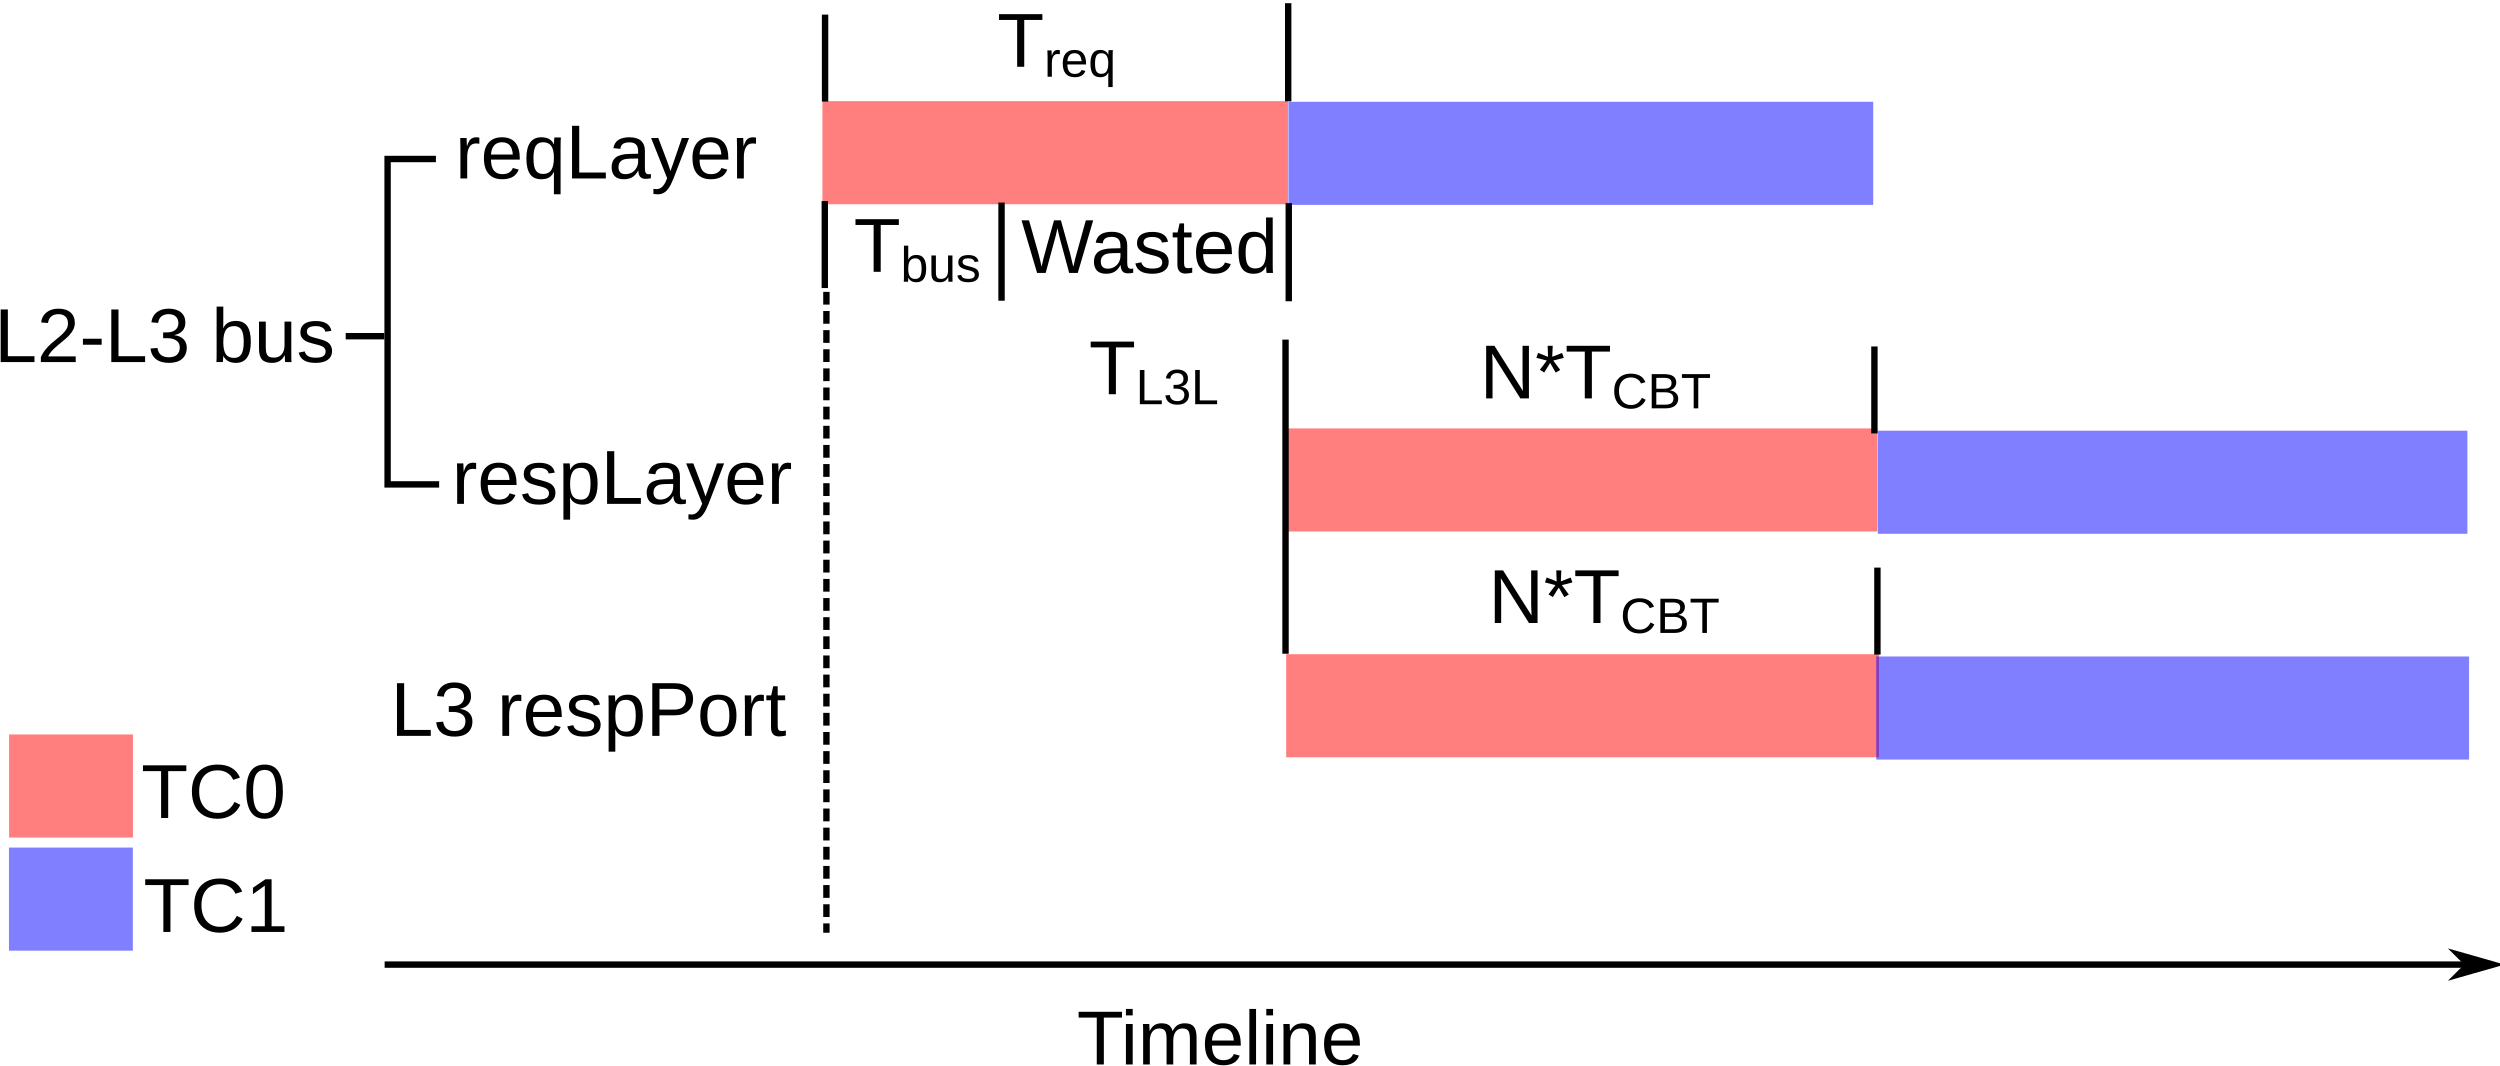
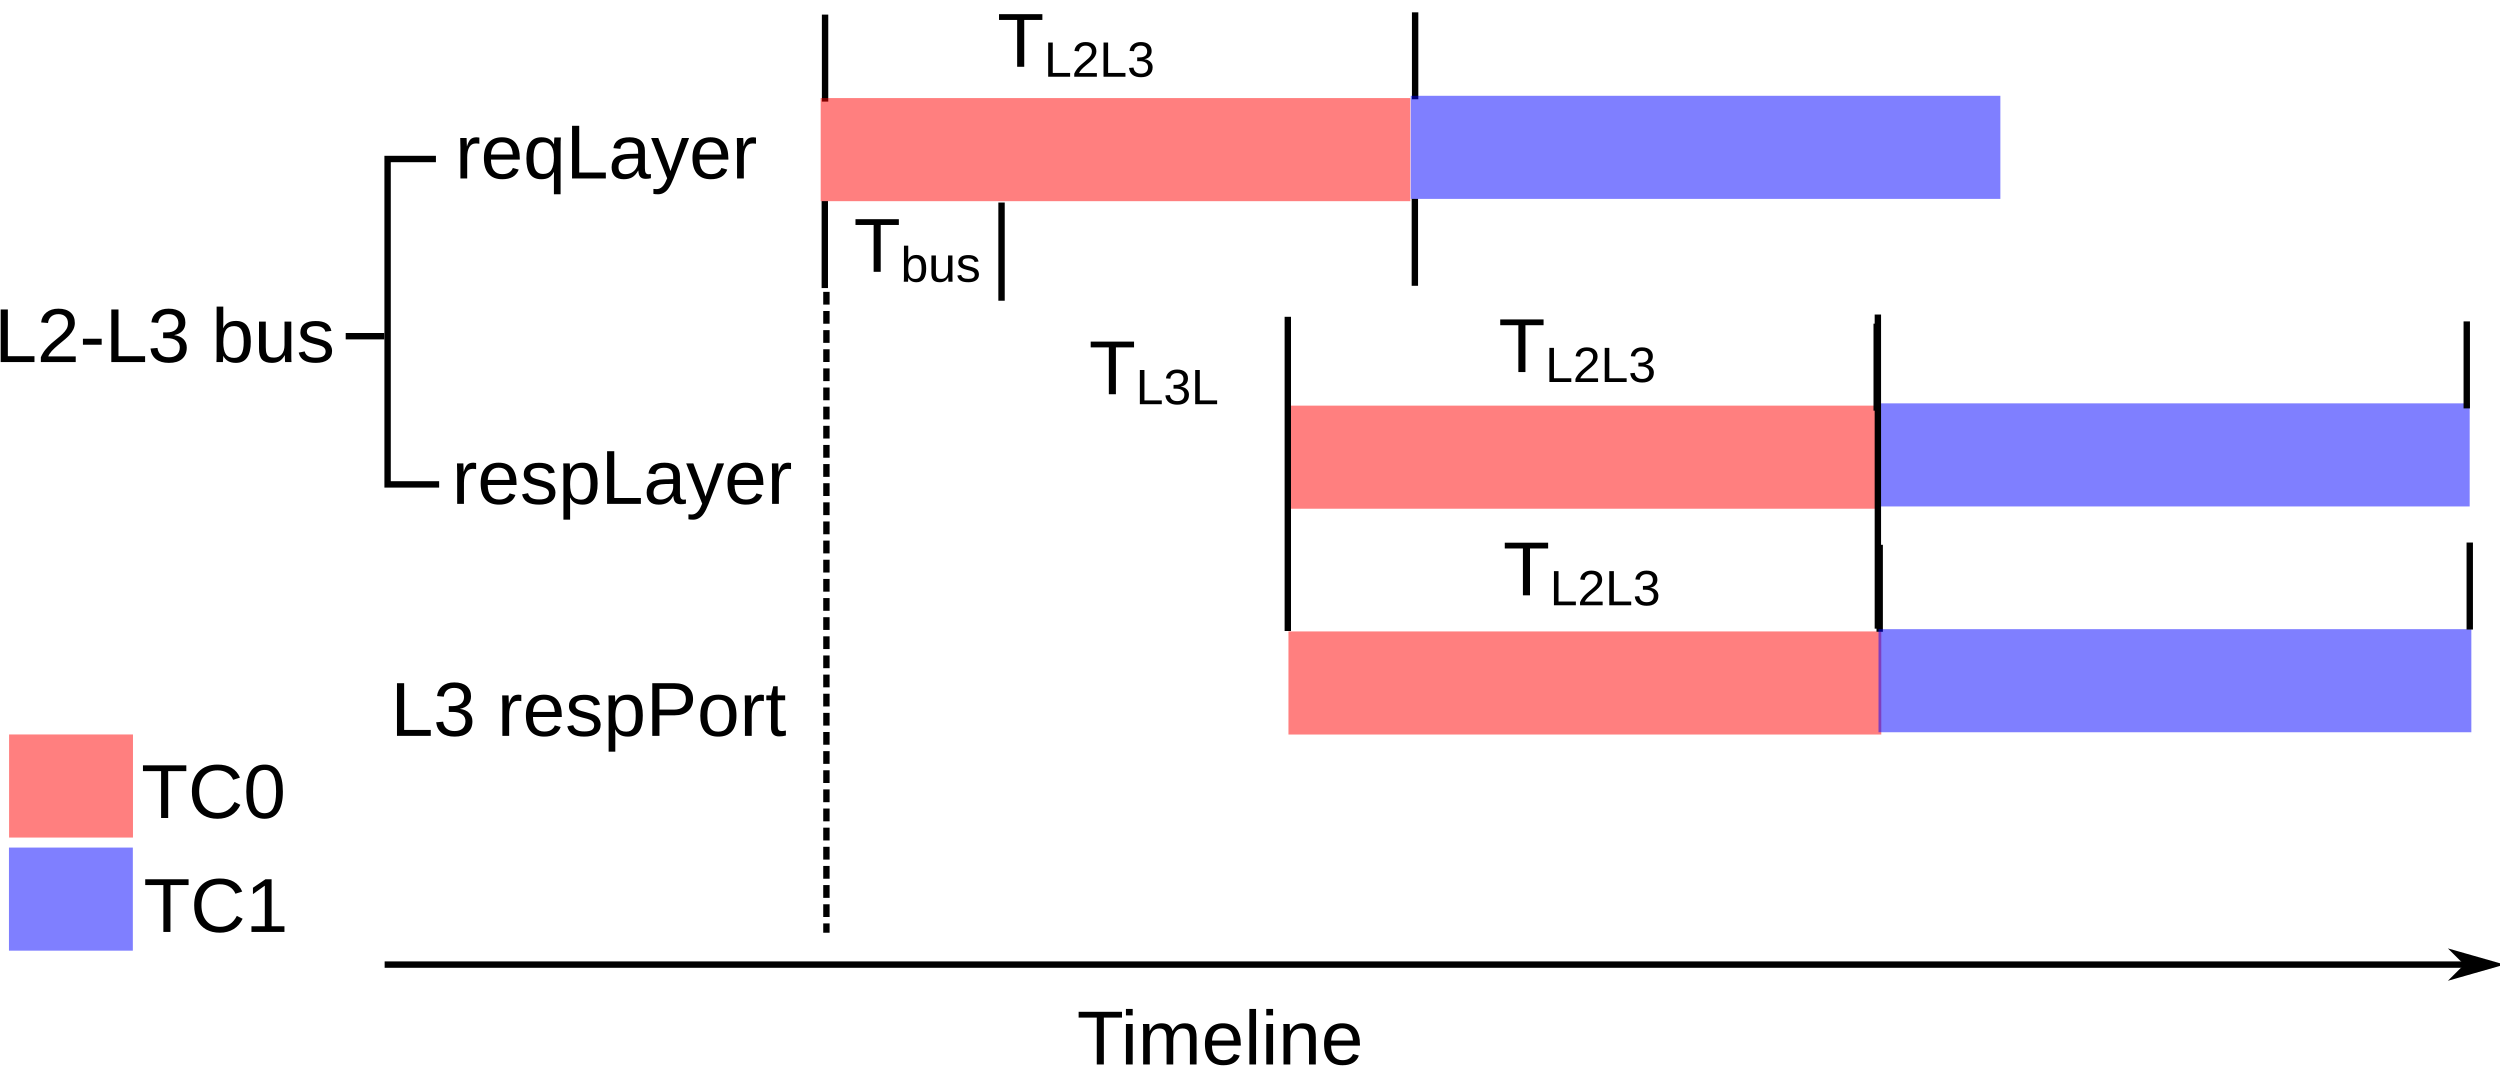
<svg xmlns="http://www.w3.org/2000/svg" width="391.91" height="167.01" id="svg3863" version="1.1">
  <defs id="defs3865">
    <marker orient="auto" refY="0" refX="0" id="Arrow1Mstart" style="overflow:visible">
      <path id="path4554" d="M 0,0 5,-5 -12.5,0 5,5 0,0 z" style="fill-rule:evenodd;stroke:#000000;stroke-width:1pt;marker-start:none" transform="matrix(0.4,0,0,0.4,4,0)" />
    </marker>
    <marker orient="auto" refY="0" refX="0" id="Arrow1Mend" style="overflow:visible">
      <path id="path4557" d="M 0,0 5,-5 -12.5,0 5,5 0,0 z" style="fill-rule:evenodd;stroke:#000000;stroke-width:1pt;marker-start:none" transform="matrix(-0.4,0,0,-0.4,-4,0)" />
    </marker>
  </defs>
  <g id="layer1" transform="translate(-52.90176,-237.4796)">
    <text xml:space="preserve" style="font-size:20px;font-style:normal;font-variant:normal;font-weight:normal;font-stretch:normal;text-align:start;line-height:125%;letter-spacing:0px;word-spacing:0px;writing-mode:lr-tb;text-anchor:start;fill:#000000;fill-opacity:1;stroke:none;font-family:Arial;-inkscape-font-specification:Arial" x="52.023" y="294.243" id="text3871">
      <tspan id="tspan3873" x="52.023" y="294.243" style="font-size:12px">L2-L3 bus</tspan>
    </text>
    <text id="text3875" y="265.453" x="124.249" style="font-size:20px;font-style:normal;font-variant:normal;font-weight:normal;font-stretch:normal;text-align:start;line-height:125%;letter-spacing:0px;word-spacing:0px;writing-mode:lr-tb;text-anchor:start;fill:#000000;fill-opacity:1;stroke:none;font-family:Arial;-inkscape-font-specification:Arial" xml:space="preserve">
      <tspan style="font-size:12px" y="265.453" x="124.249" id="tspan3877">reqLayer</tspan>
    </text>
    <text xml:space="preserve" style="font-size:20px;font-style:normal;font-variant:normal;font-weight:normal;font-stretch:normal;text-align:start;line-height:125%;letter-spacing:0px;word-spacing:0px;writing-mode:lr-tb;text-anchor:start;fill:#000000;fill-opacity:1;stroke:none;font-family:Arial;-inkscape-font-specification:Arial" x="123.744" y="316.466" id="text3879">
      <tspan id="tspan3881" x="123.744" y="316.466" style="font-size:12px">respLayer</tspan>
    </text>
    <text xml:space="preserve" style="font-size:20px;font-style:normal;font-variant:normal;font-weight:normal;font-stretch:normal;text-align:start;line-height:125%;letter-spacing:0px;word-spacing:0px;writing-mode:lr-tb;text-anchor:start;fill:#000000;fill-opacity:1;stroke:none;font-family:Arial;-inkscape-font-specification:Arial" x="114.147" y="352.832" id="text3895">
      <tspan id="tspan3897" x="114.147" y="352.832" style="font-size:12px">L3 respPort</tspan>
    </text>
    <path style="fill:none;stroke:#000000;stroke-width:1px;stroke-linecap:butt;stroke-linejoin:miter;stroke-opacity:1" d="m 121.239,262.403 c 0,0 0,0 -7.576,0 0,51.013 0,51.013 0,51.013 8.081,0 8.081,0 8.081,0" id="path3911" />
    <path style="fill:none;stroke:#000000;stroke-width:1px;stroke-linecap:butt;stroke-linejoin:miter;stroke-opacity:1" d="m 113.157,290.182 c -6.061,0 -6.061,0 -6.061,0" id="path3913" />
-     <rect style="opacity:0.5;fill:#ff0000;stroke:none" id="rect3919" width="72.984" height="16.162" x="181.827" y="253.332" />
-     <rect y="304.64" x="254.772" height="16.162" width="92.429" id="rect4445" style="opacity:0.5;fill:#ff0000;stroke:none" />
-     <rect style="opacity:0.5;fill:#ff0000;stroke:none" id="rect4493" width="92.934" height="16.162" x="254.528" y="340.036" />
+     <rect y="301.069" x="255.129" height="16.162" width="92.429" id="rect4445" style="opacity:0.5;fill:#ff0000;stroke:none" />
+     <rect style="opacity:0.5;fill:#ff0000;stroke:none" id="rect4493" width="92.934" height="16.162" x="254.885" y="336.465" />
    <path style="fill:none;stroke:#000000;stroke-width:1;stroke-linecap:butt;stroke-linejoin:miter;stroke-miterlimit:4;stroke-opacity:1;stroke-dasharray:none;marker-end:url(#Arrow1Mend)" d="m 113.2,388.692 c 330.361,0 330.361,0 330.361,0" id="path4543" />
    <text xml:space="preserve" style="font-size:12px;font-style:normal;font-variant:normal;font-weight:normal;font-stretch:normal;text-align:start;line-height:125%;letter-spacing:0px;word-spacing:0px;writing-mode:lr-tb;text-anchor:start;fill:#000000;fill-opacity:1;stroke:none;font-family:Arial;-inkscape-font-specification:Arial" x="221.728" y="404.349" id="text4989">
      <tspan id="tspan4991" x="221.728" y="404.349">Timeline</tspan>
    </text>
    <text xml:space="preserve" style="font-size:12px;font-style:normal;font-variant:normal;font-weight:normal;font-stretch:normal;text-align:start;line-height:125%;letter-spacing:0px;word-spacing:0px;writing-mode:lr-tb;text-anchor:start;fill:#000000;fill-opacity:1;stroke:none;font-family:Arial;-inkscape-font-specification:Arial" x="186.747" y="280.09" id="text5383">
      <tspan id="tspan5385" x="186.747" y="280.09">T<tspan style="font-size:65.001%;baseline-shift:sub" id="tspan5387">bus</tspan>
      </tspan>
    </text>
    <text xml:space="preserve" style="font-size:12px;font-style:normal;font-variant:normal;font-weight:normal;font-stretch:normal;text-align:start;line-height:125%;letter-spacing:0px;word-spacing:0px;writing-mode:lr-tb;text-anchor:start;fill:#000000;fill-opacity:1;stroke:none;font-family:Arial;-inkscape-font-specification:Arial" x="223.618" y="299.283" id="text5389">
      <tspan id="tspan5391" x="223.618" y="299.283">T<tspan style="font-size:65.001%;baseline-shift:sub" id="tspan5393">L3L</tspan>
      </tspan>
    </text>
-     <text xml:space="preserve" style="font-size:12px;font-style:normal;font-variant:normal;font-weight:normal;font-stretch:normal;text-align:start;line-height:125%;letter-spacing:0px;word-spacing:0px;writing-mode:lr-tb;text-anchor:start;fill:#000000;fill-opacity:1;stroke:none;font-family:Arial;-inkscape-font-specification:Arial" x="286.247" y="335.144" id="text5395">
-       <tspan id="tspan5397" x="286.247" y="335.144">N*T<tspan style="font-size:65.001%;baseline-shift:sub" id="tspan5399">CBT</tspan>
-       </tspan>
-     </text>
    <path style="fill:none;stroke:#000000;stroke-width:1px;stroke-linecap:butt;stroke-linejoin:miter;stroke-opacity:1" d="m 182.201,268.999 c 0,13.637 0,13.637 0,13.637" id="path5403" />
    <path id="path5405" d="m 209.907,269.23 c 0,15.389 0,15.389 0,15.389" style="fill:none;stroke:#000000;stroke-width:1;stroke-linecap:butt;stroke-linejoin:miter;stroke-miterlimit:4;stroke-opacity:1;stroke-dasharray:none" />
-     <path id="path5407" d="m 254.427,290.717 c 0,49.248 0,49.248 0,49.248" style="fill:none;stroke:#000000;stroke-width:1px;stroke-linecap:butt;stroke-linejoin:miter;stroke-opacity:1" />
-     <path style="fill:none;stroke:#000000;stroke-width:1px;stroke-linecap:butt;stroke-linejoin:miter;stroke-opacity:1" d="m 347.213,326.46 c 0,13.637 0,13.637 0,13.637" id="path5415" />
-     <path style="fill:none;stroke:#000000;stroke-width:1px;stroke-linecap:butt;stroke-linejoin:miter;stroke-opacity:1" d="m 346.743,291.789 c 0,13.637 0,13.637 0,13.637" id="path5417" />
-     <text id="text5419" y="299.936" x="284.894" style="font-size:12px;font-style:normal;font-variant:normal;font-weight:normal;font-stretch:normal;text-align:start;line-height:125%;letter-spacing:0px;word-spacing:0px;writing-mode:lr-tb;text-anchor:start;fill:#000000;fill-opacity:1;stroke:none;font-family:Arial;-inkscape-font-specification:Arial" xml:space="preserve">
-       <tspan y="299.936" x="284.894" id="tspan5421">N*T<tspan id="tspan5423" style="font-size:65.001%;baseline-shift:sub">CBT</tspan>
-       </tspan>
-     </text>
+     <path id="path5407" d="m 254.784,287.146 c 0,49.248 0,49.248 0,49.248" style="fill:none;stroke:#000000;stroke-width:1px;stroke-linecap:butt;stroke-linejoin:miter;stroke-opacity:1" />
+     <path style="fill:none;stroke:#000000;stroke-width:1px;stroke-linecap:butt;stroke-linejoin:miter;stroke-opacity:1" d="m 347.57,322.889 c 0,13.637 0,13.637 0,13.637" id="path5415" />
+     <path style="fill:none;stroke:#000000;stroke-width:1px;stroke-linecap:butt;stroke-linejoin:miter;stroke-opacity:1" d="m 347.1,288.217 c 0,13.637 0,13.637 0,13.637" id="path5417" />
    <path id="path5425" d="m 182.454,283.231 c 0,100.465 0,100.465 0,100.465" style="fill:none;stroke:#000000;stroke-width:1;stroke-linecap:butt;stroke-linejoin:miter;stroke-miterlimit:4;stroke-opacity:1;stroke-dasharray:2, 1;stroke-dashoffset:0" />
    <rect y="352.617" x="54.327" height="16.162" width="19.421" id="rect3896" style="opacity:0.5;fill:#ff0000;stroke:none" />
    <text id="text4644" y="365.712" x="75.046" style="font-size:12px;font-style:normal;font-variant:normal;font-weight:normal;font-stretch:normal;text-align:start;line-height:125%;letter-spacing:0px;word-spacing:0px;writing-mode:lr-tb;text-anchor:start;fill:#000000;fill-opacity:1;stroke:none;font-family:Arial;-inkscape-font-specification:Arial" xml:space="preserve">
      <tspan y="365.712" x="75.046" id="tspan4646">TC0</tspan>
    </text>
    <rect style="opacity:0.5;fill:#0000ff;fill-opacity:1;stroke:none" id="rect4652" width="19.421" height="16.162" x="54.306" y="370.348" />
    <text xml:space="preserve" style="font-size:12px;font-style:normal;font-variant:normal;font-weight:normal;font-stretch:normal;text-align:start;line-height:125%;letter-spacing:0px;word-spacing:0px;writing-mode:lr-tb;text-anchor:start;fill:#000000;fill-opacity:1;stroke:none;font-family:Arial;-inkscape-font-specification:Arial" x="75.403" y="383.569" id="text4654">
      <tspan id="tspan4656" x="75.403" y="383.569">TC1</tspan>
    </text>
-     <rect y="253.436" x="254.882" height="16.162" width="91.671" id="rect4740" style="opacity:0.5;fill:#0000ff;fill-opacity:1;stroke:none" />
-     <rect style="opacity:0.5;fill:#0000ff;fill-opacity:1;stroke:none" id="rect4742" width="92.429" height="16.162" x="347.272" y="304.997" />
-     <rect y="340.394" x="347.028" height="16.162" width="92.934" id="rect4744" style="opacity:0.5;fill:#0000ff;fill-opacity:1;stroke:none" />
    <path id="path4788" d="m 182.243,239.766 c 0,13.637 0,13.637 0,13.637" style="fill:none;stroke:#000000;stroke-width:1px;stroke-linecap:butt;stroke-linejoin:miter;stroke-opacity:1" />
-     <path style="fill:none;stroke:#000000;stroke-width:1;stroke-linecap:butt;stroke-linejoin:miter;stroke-miterlimit:4;stroke-opacity:1;stroke-dasharray:none" d="m 254.844,237.98 c 0,15.389 0,15.389 0,15.389" id="path4790" />
-     <path id="path4794" d="m 254.933,269.319 c 0,15.389 0,15.389 0,15.389" style="fill:none;stroke:#000000;stroke-width:1;stroke-linecap:butt;stroke-linejoin:miter;stroke-miterlimit:4;stroke-opacity:1;stroke-dasharray:none" />
-     <text id="text4796" y="280.269" x="212.997" style="font-size:12px;font-style:normal;font-variant:normal;font-weight:normal;font-stretch:normal;text-align:start;line-height:125%;letter-spacing:0px;word-spacing:0px;writing-mode:lr-tb;text-anchor:start;fill:#000000;fill-opacity:1;stroke:none;font-family:Arial;-inkscape-font-specification:Arial" xml:space="preserve">
-       <tspan y="280.269" x="212.997" id="tspan4798">Wasted</tspan>
+     <text id="text4802" y="247.948" x="209.247" style="font-size:12px;font-style:normal;font-variant:normal;font-weight:normal;font-stretch:normal;text-align:start;line-height:125%;letter-spacing:0px;word-spacing:0px;writing-mode:lr-tb;text-anchor:start;fill:#000000;fill-opacity:1;stroke:none;font-family:Arial;-inkscape-font-specification:Arial" xml:space="preserve">
+       <tspan y="247.948" x="209.247" id="tspan4804">T<tspan style="font-size:65%;baseline-shift:sub" id="tspan18808">L2L3</tspan>
+       </tspan>
    </text>
-     <text id="text4802" y="247.948" x="209.247" style="font-size:12px;font-style:normal;font-variant:normal;font-weight:normal;font-stretch:normal;text-align:start;line-height:125%;letter-spacing:0px;word-spacing:0px;writing-mode:lr-tb;text-anchor:start;fill:#000000;fill-opacity:1;stroke:none;font-family:Arial;-inkscape-font-specification:Arial" xml:space="preserve">
-       <tspan y="247.948" x="209.247" id="tspan4804">T<tspan id="tspan4806" style="font-size:65.001%;baseline-shift:sub">req</tspan>
+     <rect style="opacity:0.5;fill:#ff0000;stroke:none" id="rect18172" width="92.429" height="16.162" x="181.558" y="252.854" />
+     <flowRoot xml:space="preserve" id="flowRoot18174" style="fill:black;stroke:none;stroke-opacity:1;stroke-width:1px;stroke-linejoin:miter;stroke-linecap:butt;fill-opacity:1;font-family:Droid Serif;font-style:normal;font-weight:normal;font-size:9px;line-height:125%;letter-spacing:0px;word-spacing:0px;-inkscape-font-specification:Droid Serif;font-stretch:normal;font-variant:normal;text-anchor:start;text-align:start;writing-mode:lr">
+       <flowRegion id="flowRegion18176">
+         <rect id="rect18178" width="269.286" height="103.571" x="188.929" y="50.225" />
+       </flowRegion>
+       <flowPara id="flowPara18180" />
+     </flowRoot>
+     <rect style="opacity:0.5;fill:#0000ff;fill-opacity:1;stroke:none" id="rect18236" width="92.429" height="16.162" x="347.629" y="300.711" />
+     <rect y="336.108" x="347.385" height="16.162" width="92.934" id="rect18238" style="opacity:0.5;fill:#0000ff;fill-opacity:1;stroke:none" />
+     <path id="path18258" d="m 274.701,268.642 c 0,13.637 0,13.637 0,13.637" style="fill:none;stroke:#000000;stroke-width:1px;stroke-linecap:butt;stroke-linejoin:miter;stroke-opacity:1" />
+     <path style="fill:none;stroke:#000000;stroke-width:1px;stroke-linecap:butt;stroke-linejoin:miter;stroke-opacity:1" d="m 347.284,286.789 c 0,49.248 0,49.248 0,49.248" id="path18262" />
+     <path id="path18264" d="m 440.07,322.532 c 0,13.637 0,13.637 0,13.637" style="fill:none;stroke:#000000;stroke-width:1px;stroke-linecap:butt;stroke-linejoin:miter;stroke-opacity:1" />
+     <path id="path18266" d="m 439.6,287.86 c 0,13.637 0,13.637 0,13.637" style="fill:none;stroke:#000000;stroke-width:1px;stroke-linecap:butt;stroke-linejoin:miter;stroke-opacity:1" />
+     <path style="fill:none;stroke:#000000;stroke-width:1px;stroke-linecap:butt;stroke-linejoin:miter;stroke-opacity:1" d="m 274.743,239.409 c 0,13.637 0,13.637 0,13.637" id="path18274" />
+     <rect y="252.497" x="274.058" height="16.162" width="92.429" id="rect18286" style="opacity:0.5;fill:#0000ff;fill-opacity:1;stroke:none" />
+     <text xml:space="preserve" style="font-size:12px;font-style:normal;font-variant:normal;font-weight:normal;font-stretch:normal;text-align:start;line-height:125%;letter-spacing:0px;word-spacing:0px;writing-mode:lr-tb;text-anchor:start;fill:#000000;fill-opacity:1;stroke:none;font-family:Arial;-inkscape-font-specification:Arial" x="287.818" y="295.805" id="text18810">
+       <tspan id="tspan18812" x="287.818" y="295.805">T<tspan id="tspan18814" style="font-size:65.001%;baseline-shift:sub">L2L3</tspan>
+       </tspan>
+     </text>
+     <text id="text18816" y="330.805" x="288.533" style="font-size:12px;font-style:normal;font-variant:normal;font-weight:normal;font-stretch:normal;text-align:start;line-height:125%;letter-spacing:0px;word-spacing:0px;writing-mode:lr-tb;text-anchor:start;fill:#000000;fill-opacity:1;stroke:none;font-family:Arial;-inkscape-font-specification:Arial" xml:space="preserve">
+       <tspan y="330.805" x="288.533" id="tspan18818">T<tspan style="font-size:65.001%;baseline-shift:sub" id="tspan18820">L2L3</tspan>
      </tspan>
    </text>
  </g>
</svg>
